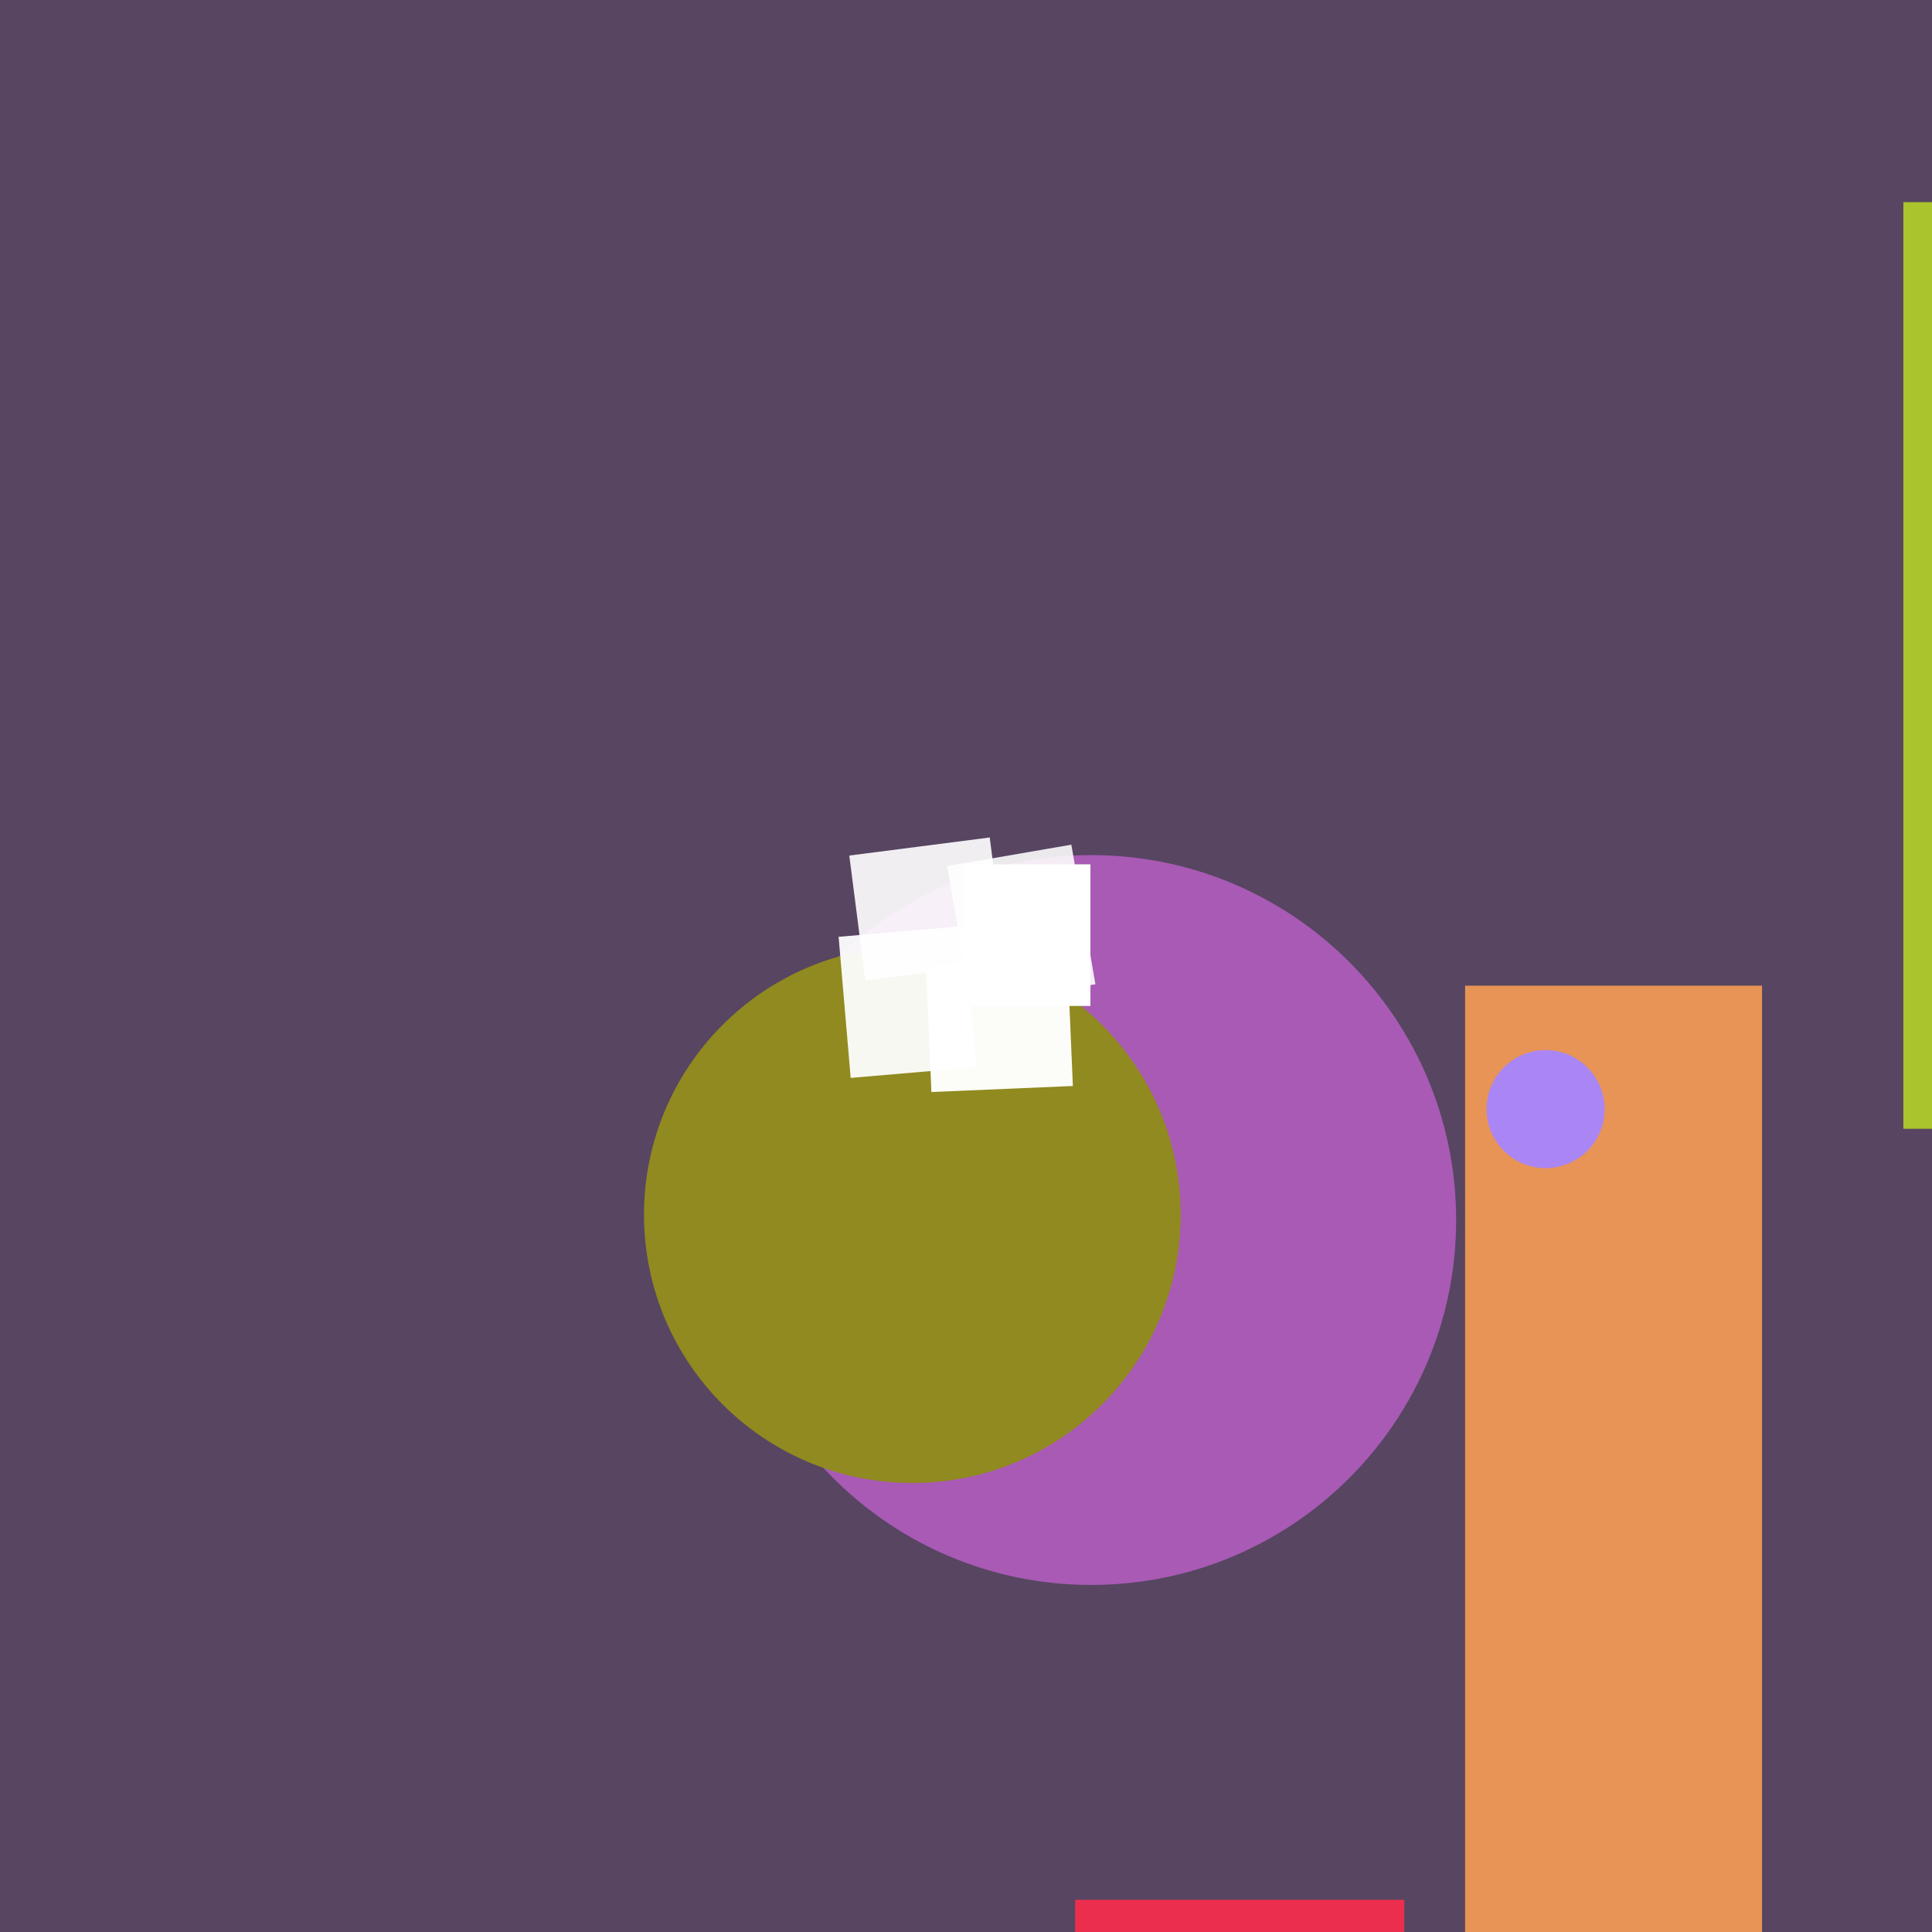
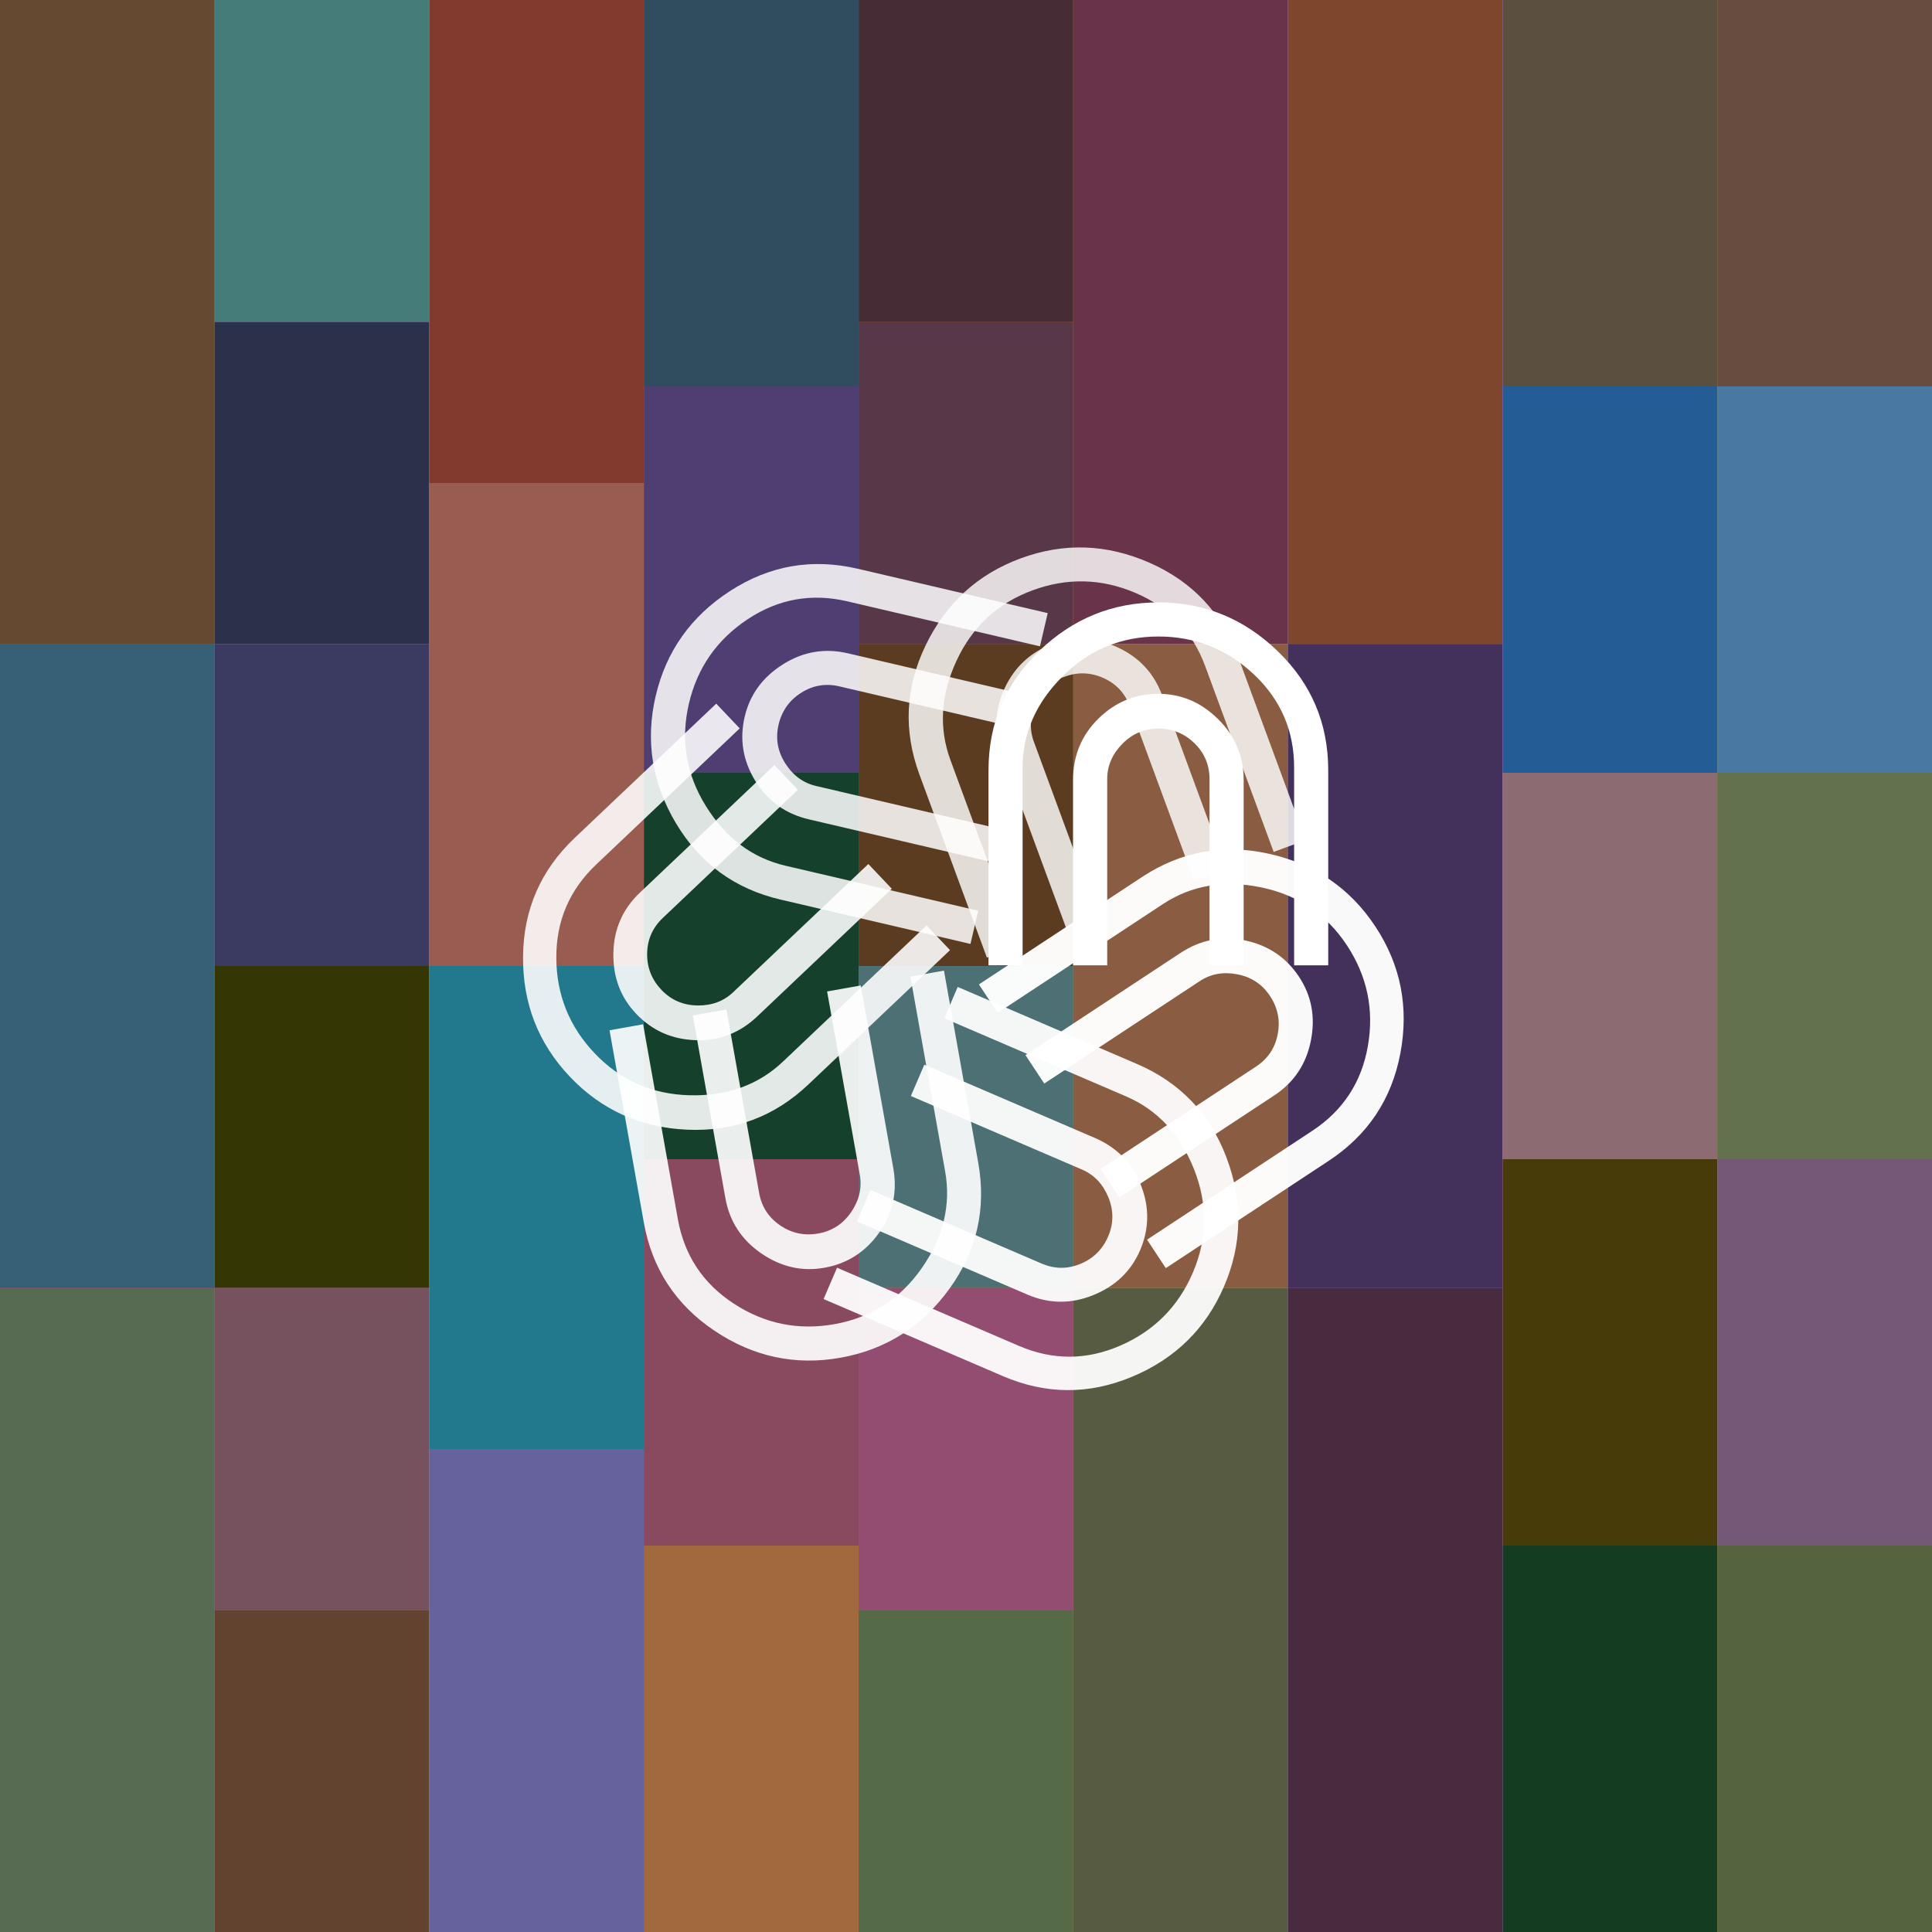
<svg xmlns="http://www.w3.org/2000/svg" width="1080" height="1080">
-   <rect x="0" y="0" width="1080" height="1080" style="fill: #574561" />
-   <rect x="819" y="551" width="166" height="899" style="fill: #e89456" />
-   <rect x="601" y="1062" width="184" height="649" style="fill: #eb2e4e" />
-   <rect x="1064" y="113" width="19" height="518" style="fill: #a9c42d" />
-   <circle cx="610" cy="682" r="204" style="fill: #a85ab4" />
-   <circle cx="510" cy="679" r="150" style="fill: #908a20" />
-   <circle cx="864" cy="620" r="33" style="fill: #aa86f4" />
-   <g style="font-family: serif; fill: white; font-size: 67pt">
+ HOLA4<rect x="0" y="0" width="1080" height="1080" style="fill: #2c666d" />
+   <g style="font-family: serif; fill: white; font-size: 286pt">
    <g transform="translate(540, 540)">
-       <text x="0" y="0" transform="rotate(0.000)" fill-opacity="1.000">▆</text>
-       <text x="0" y="0" transform="rotate(87.555)" fill-opacity="0.970">▆</text>
-       <text x="0" y="0" transform="rotate(175.109)" fill-opacity="0.940">▆</text>
-       <text x="0" y="0" transform="rotate(262.664)" fill-opacity="0.910">▆</text>
-       <text x="0" y="0" transform="rotate(350.218)" fill-opacity="0.880">▆</text>
+       <rect x="-540" y="-540" width="120" height="1080" style="fill: #f72275" />
+       <rect x="-540" y="-540" width="120" height="360" style="fill: #664931" />
+       <rect x="-540" y="-180" width="120" height="360" style="fill: #356075" />
+       <rect x="-540" y="180" width="120" height="360" style="fill: #566b52" />
+       <rect x="-420" y="-540" width="120" height="1080" style="fill: #c881db" />
+       <rect x="-420" y="-540" width="120" height="180" style="fill: #457c7a" />
+       <rect x="-420" y="-360" width="120" height="180" style="fill: #2c314b" />
+       <rect x="-420" y="-180" width="120" height="180" style="fill: #3b3a61" />
+       <rect x="-420" y="0" width="120" height="180" style="fill: #343604" />
+       <rect x="-420" y="180" width="120" height="180" style="fill: #76525e" />
+       <rect x="-420" y="360" width="120" height="180" style="fill: #614330" />
+       <rect x="-300" y="-540" width="120" height="1080" style="fill: #bbbb04" />
+       <rect x="-300" y="-540" width="120" height="270" style="fill: #813a2d" />
+       <rect x="-300" y="-270" width="120" height="270" style="fill: #995c50" />
+       <rect x="-300" y="0" width="120" height="270" style="fill: #22788d" />
+       <rect x="-300" y="270" width="120" height="270" style="fill: #66629d" />
+       <rect x="-180" y="-540" width="120" height="1080" style="fill: #259b23" />
+       <rect x="-180" y="-540" width="120" height="216" style="fill: #304c5f" />
+       <rect x="-180" y="-324" width="120" height="216" style="fill: #4e3e72" />
+       <rect x="-180" y="-108" width="120" height="216" style="fill: #15402c" />
+       <rect x="-180" y="108" width="120" height="216" style="fill: #894a60" />
+       <rect x="-180" y="324" width="120" height="216" style="fill: #a0693e" />
+       <rect x="-60" y="-540" width="120" height="1080" style="fill: #c56329" />
+       <rect x="-60" y="-540" width="120" height="180" style="fill: #462c35" />
+       <rect x="-60" y="-360" width="120" height="180" style="fill: #583848" />
+       <rect x="-60" y="-180" width="120" height="180" style="fill: #5c3c20" />
+       <rect x="-60" y="0" width="120" height="180" style="fill: #4d7074" />
+       <rect x="-60" y="180" width="120" height="180" style="fill: #924d71" />
+       <rect x="-60" y="360" width="120" height="180" style="fill: #556a46" />
+       <rect x="60" y="-540" width="120" height="1080" style="fill: #d1c765" />
+       <rect x="60" y="-540" width="120" height="360" style="fill: #693349" />
+       <rect x="60" y="-180" width="120" height="360" style="fill: #8a5c41" />
+       <rect x="60" y="180" width="120" height="360" style="fill: #575b41" />
+       <rect x="180" y="-540" width="120" height="1080" style="fill: #9571f5" />
+       <rect x="180" y="-540" width="120" height="360" style="fill: #7e462d" />
+       <rect x="180" y="-180" width="120" height="360" style="fill: #43315b" />
+       <rect x="180" y="180" width="120" height="360" style="fill: #482b3f" />
+       <rect x="300" y="-540" width="120" height="1080" style="fill: #e274d6" />
+       <rect x="300" y="-540" width="120" height="216" style="fill: #5b4f40" />
+       <rect x="300" y="-324" width="120" height="216" style="fill: #245c95" />
+       <rect x="300" y="-108" width="120" height="216" style="fill: #8d6b73" />
+       <rect x="300" y="108" width="120" height="216" style="fill: #473b0a" />
+       <rect x="300" y="324" width="120" height="216" style="fill: #143c21" />
+       <rect x="420" y="-540" width="120" height="1080" style="fill: #b1a428" />
+       <rect x="420" y="-540" width="120" height="216" style="fill: #694c40" />
+       <rect x="420" y="-324" width="120" height="216" style="fill: #4978a3" />
+       <rect x="420" y="-108" width="120" height="216" style="fill: #64714f" />
+       <rect x="420" y="108" width="120" height="216" style="fill: #755878" />
+       <rect x="420" y="324" width="120" height="216" style="fill: #55643f" />
+       <text x="0" y="0" transform="rotate(0.000)" fill-opacity="1.000">⋒</text>
+       <text x="0" y="0" transform="rotate(56.629)" fill-opacity="0.970">⋒</text>
+       <text x="0" y="0" transform="rotate(113.257)" fill-opacity="0.940">⋒</text>
+       <text x="0" y="0" transform="rotate(169.886)" fill-opacity="0.910">⋒</text>
+       <text x="0" y="0" transform="rotate(226.514)" fill-opacity="0.880">⋒</text>
+       <text x="0" y="0" transform="rotate(283.143)" fill-opacity="0.850">⋒</text>
+       <text x="0" y="0" transform="rotate(339.772)" fill-opacity="0.820">⋒</text>
    </g>
  </g>
</svg>
